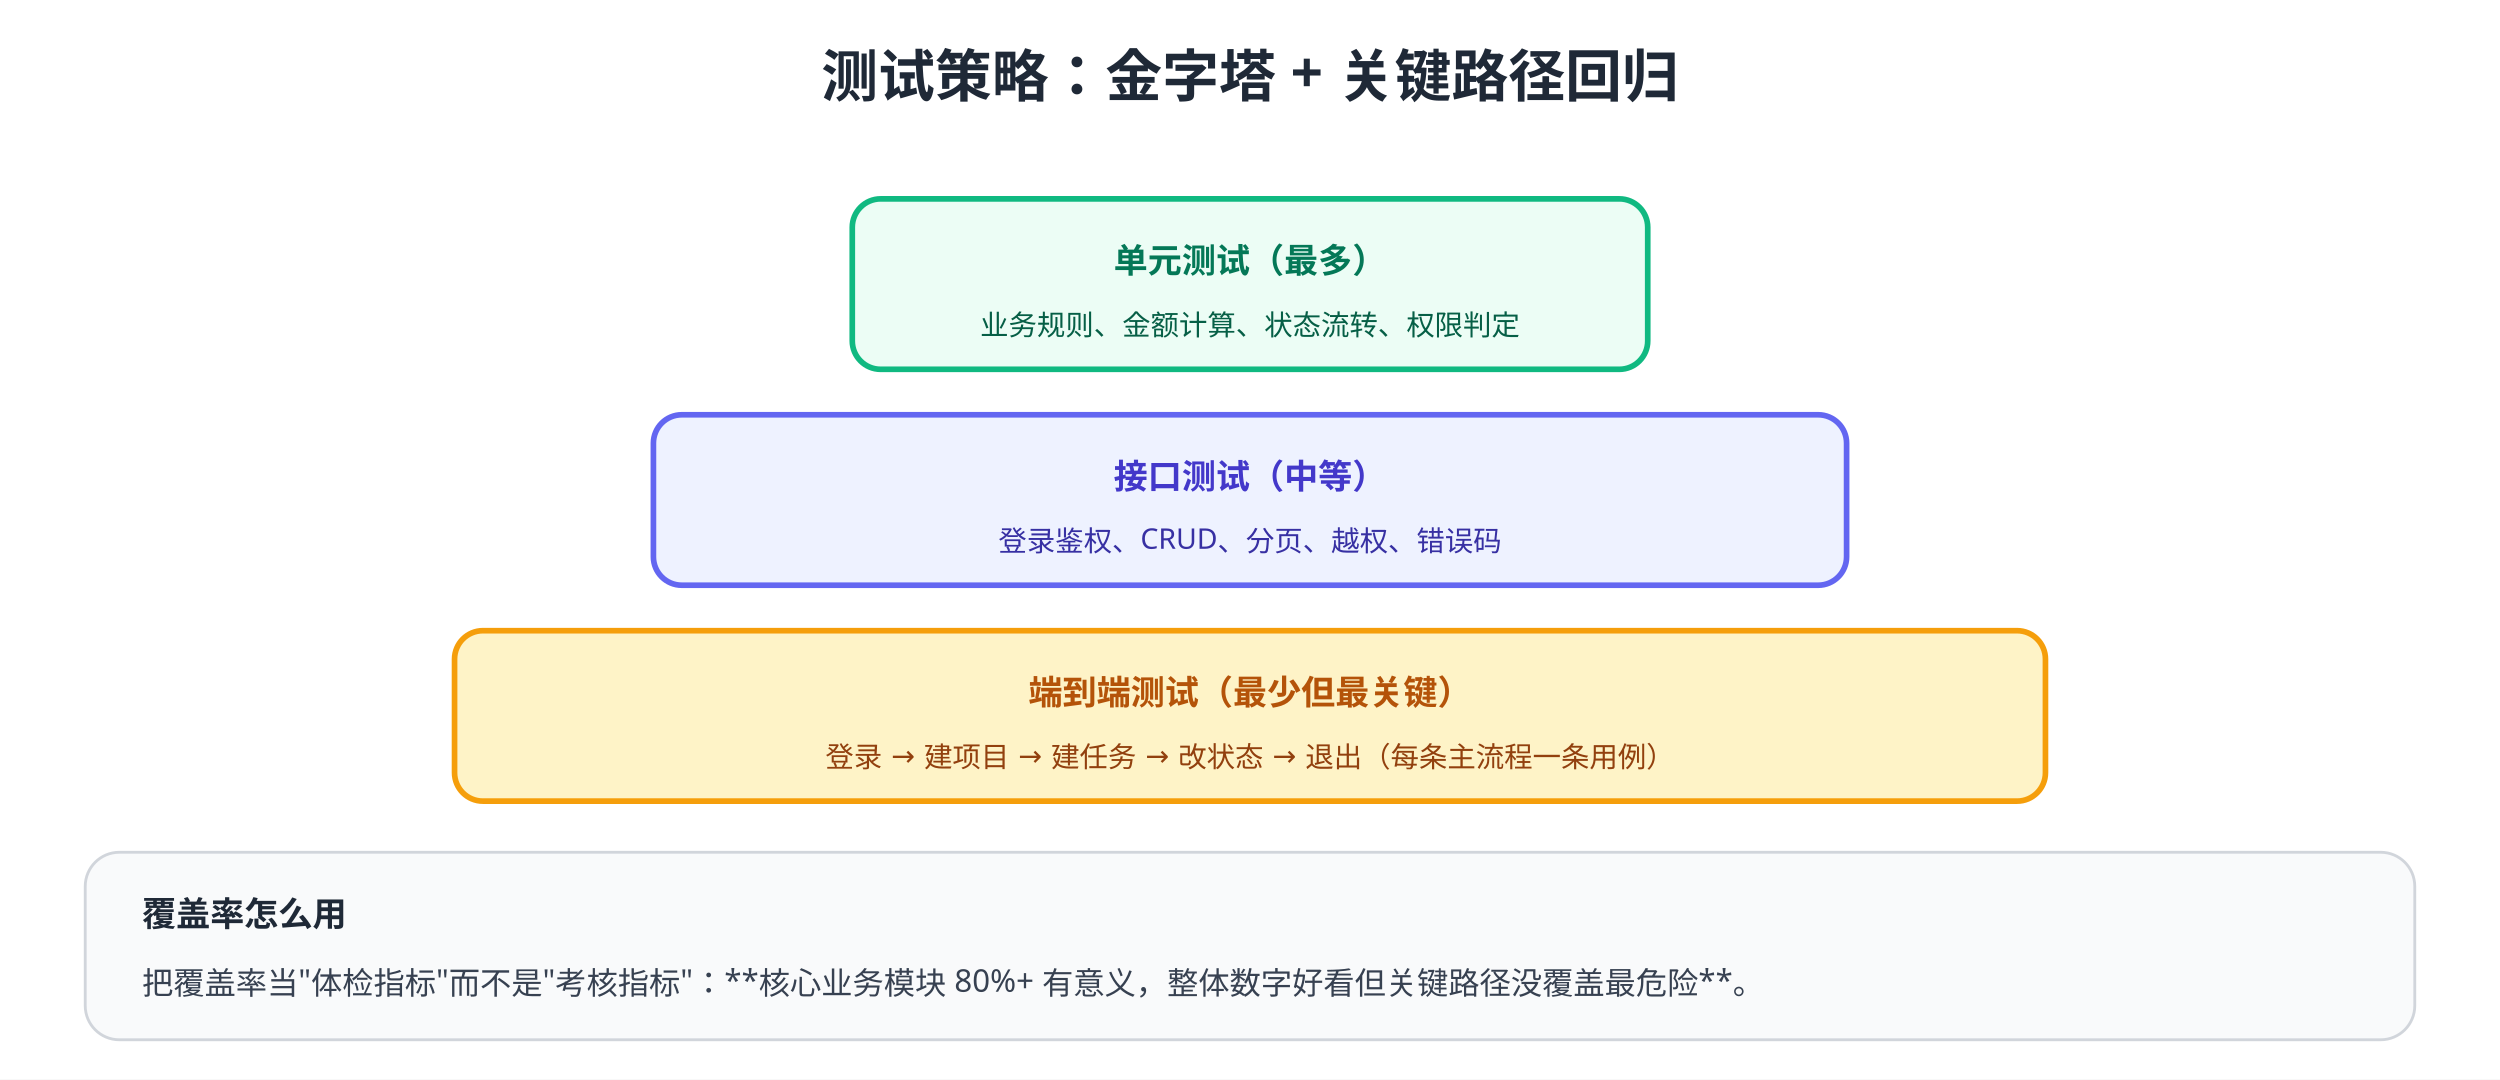
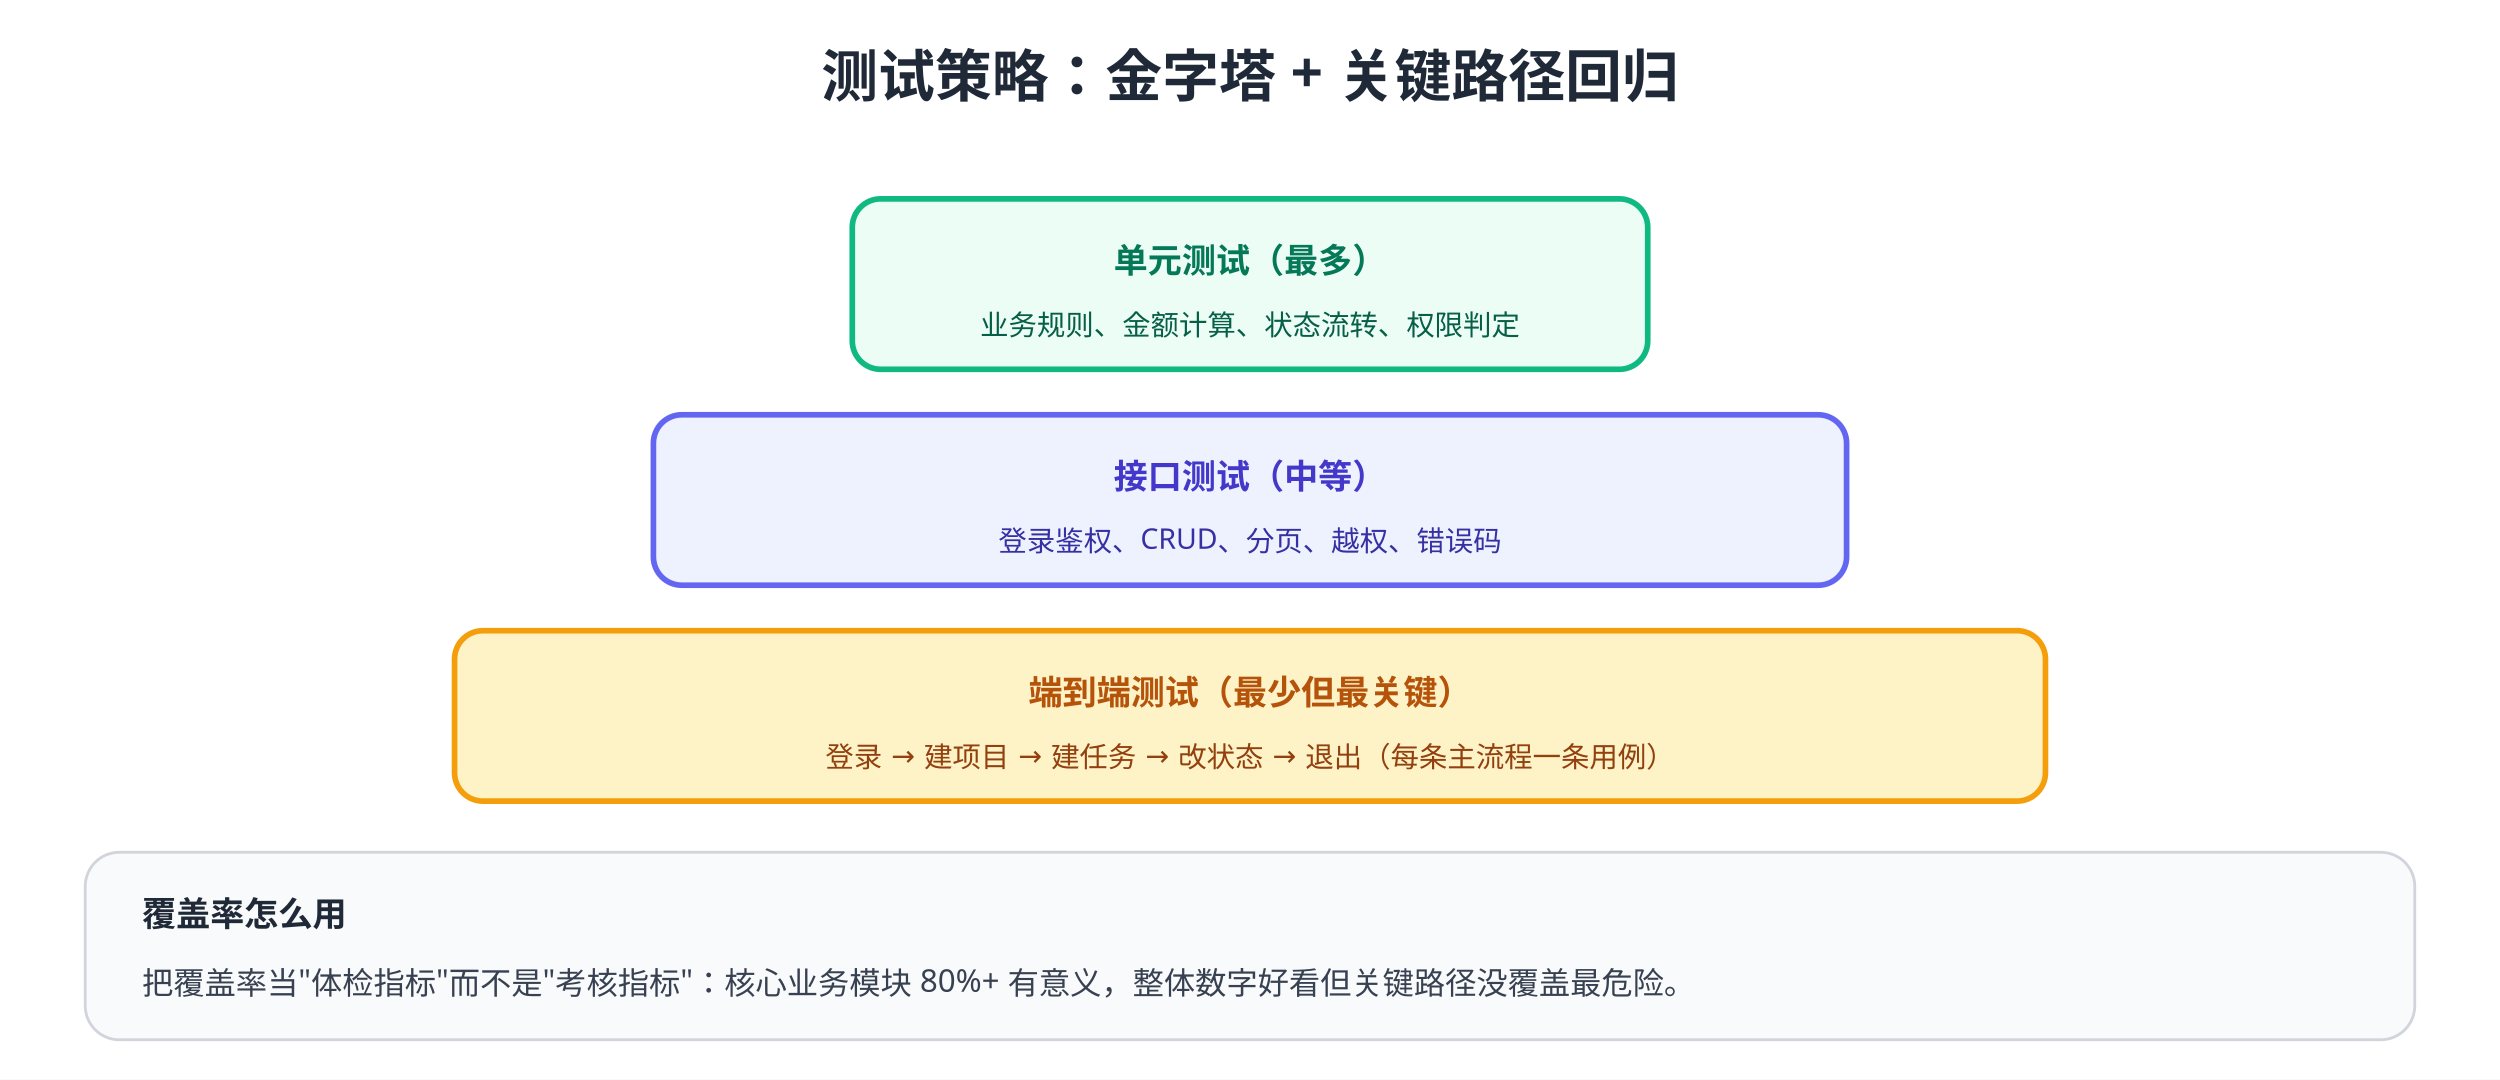
<svg xmlns="http://www.w3.org/2000/svg" width="880" height="380" viewBox="0 0 880 380" font-family="'Microsoft YaHei', 'PingFang SC', sans-serif">
  <rect width="880" height="380" fill="#ffffff" />
  <text x="440" y="34" text-anchor="middle" font-size="20" font-weight="bold" fill="#1f2937">测试策略：金字塔 + 关键路径回归</text>
  <rect x="300" y="70" width="280" height="60" rx="10" fill="#ecfdf5" stroke="#10b981" stroke-width="2" />
  <text x="440" y="96" text-anchor="middle" font-size="12" font-weight="bold" fill="#047857">单元测试（最多）</text>
  <text x="440" y="118" text-anchor="middle" font-size="10" fill="#065f46">业务规则、金额计算、状态流转、权限判定</text>
  <rect x="230" y="146" width="420" height="60" rx="10" fill="#eef2ff" stroke="#6366f1" stroke-width="2" />
  <text x="440" y="172" text-anchor="middle" font-size="12" font-weight="bold" fill="#4338ca">接口测试（中等）</text>
  <text x="440" y="194" text-anchor="middle" font-size="10" fill="#3730a3">登录鉴权、CRUD、分页、越权、错误码</text>
  <rect x="160" y="222" width="560" height="60" rx="10" fill="#fef3c7" stroke="#f59e0b" stroke-width="2" />
  <text x="440" y="248" text-anchor="middle" font-size="12" font-weight="bold" fill="#b45309">端到端测试（最少但最关键）</text>
  <text x="440" y="270" text-anchor="middle" font-size="10" fill="#92400e">登录 → 建项目 → 建任务 → 改状态 → 退出（每条主流程一条用例）</text>
  <rect x="30" y="300" width="820" height="66" rx="12" fill="#f9fafb" stroke="#d1d5db" />
  <text x="50" y="326" font-size="12" font-weight="bold" fill="#1f2937">覆盖率怎么用</text>
-   <text x="50" y="350" font-size="11" fill="#374151">把覆盖率当"体检指标"而不是"考核指标"：**核心业务模块 80%+ 有意义，整体数字好看但关键路径没覆盖最危险**。</text>
+   <text x="50" y="350" font-size="11" fill="#374151">把覆盖率当"体检指标"而不是"考核指标"：核心业务模块 80%+ 有意义，整体数字好看但关键路径没覆盖最危险。</text>
</svg>
